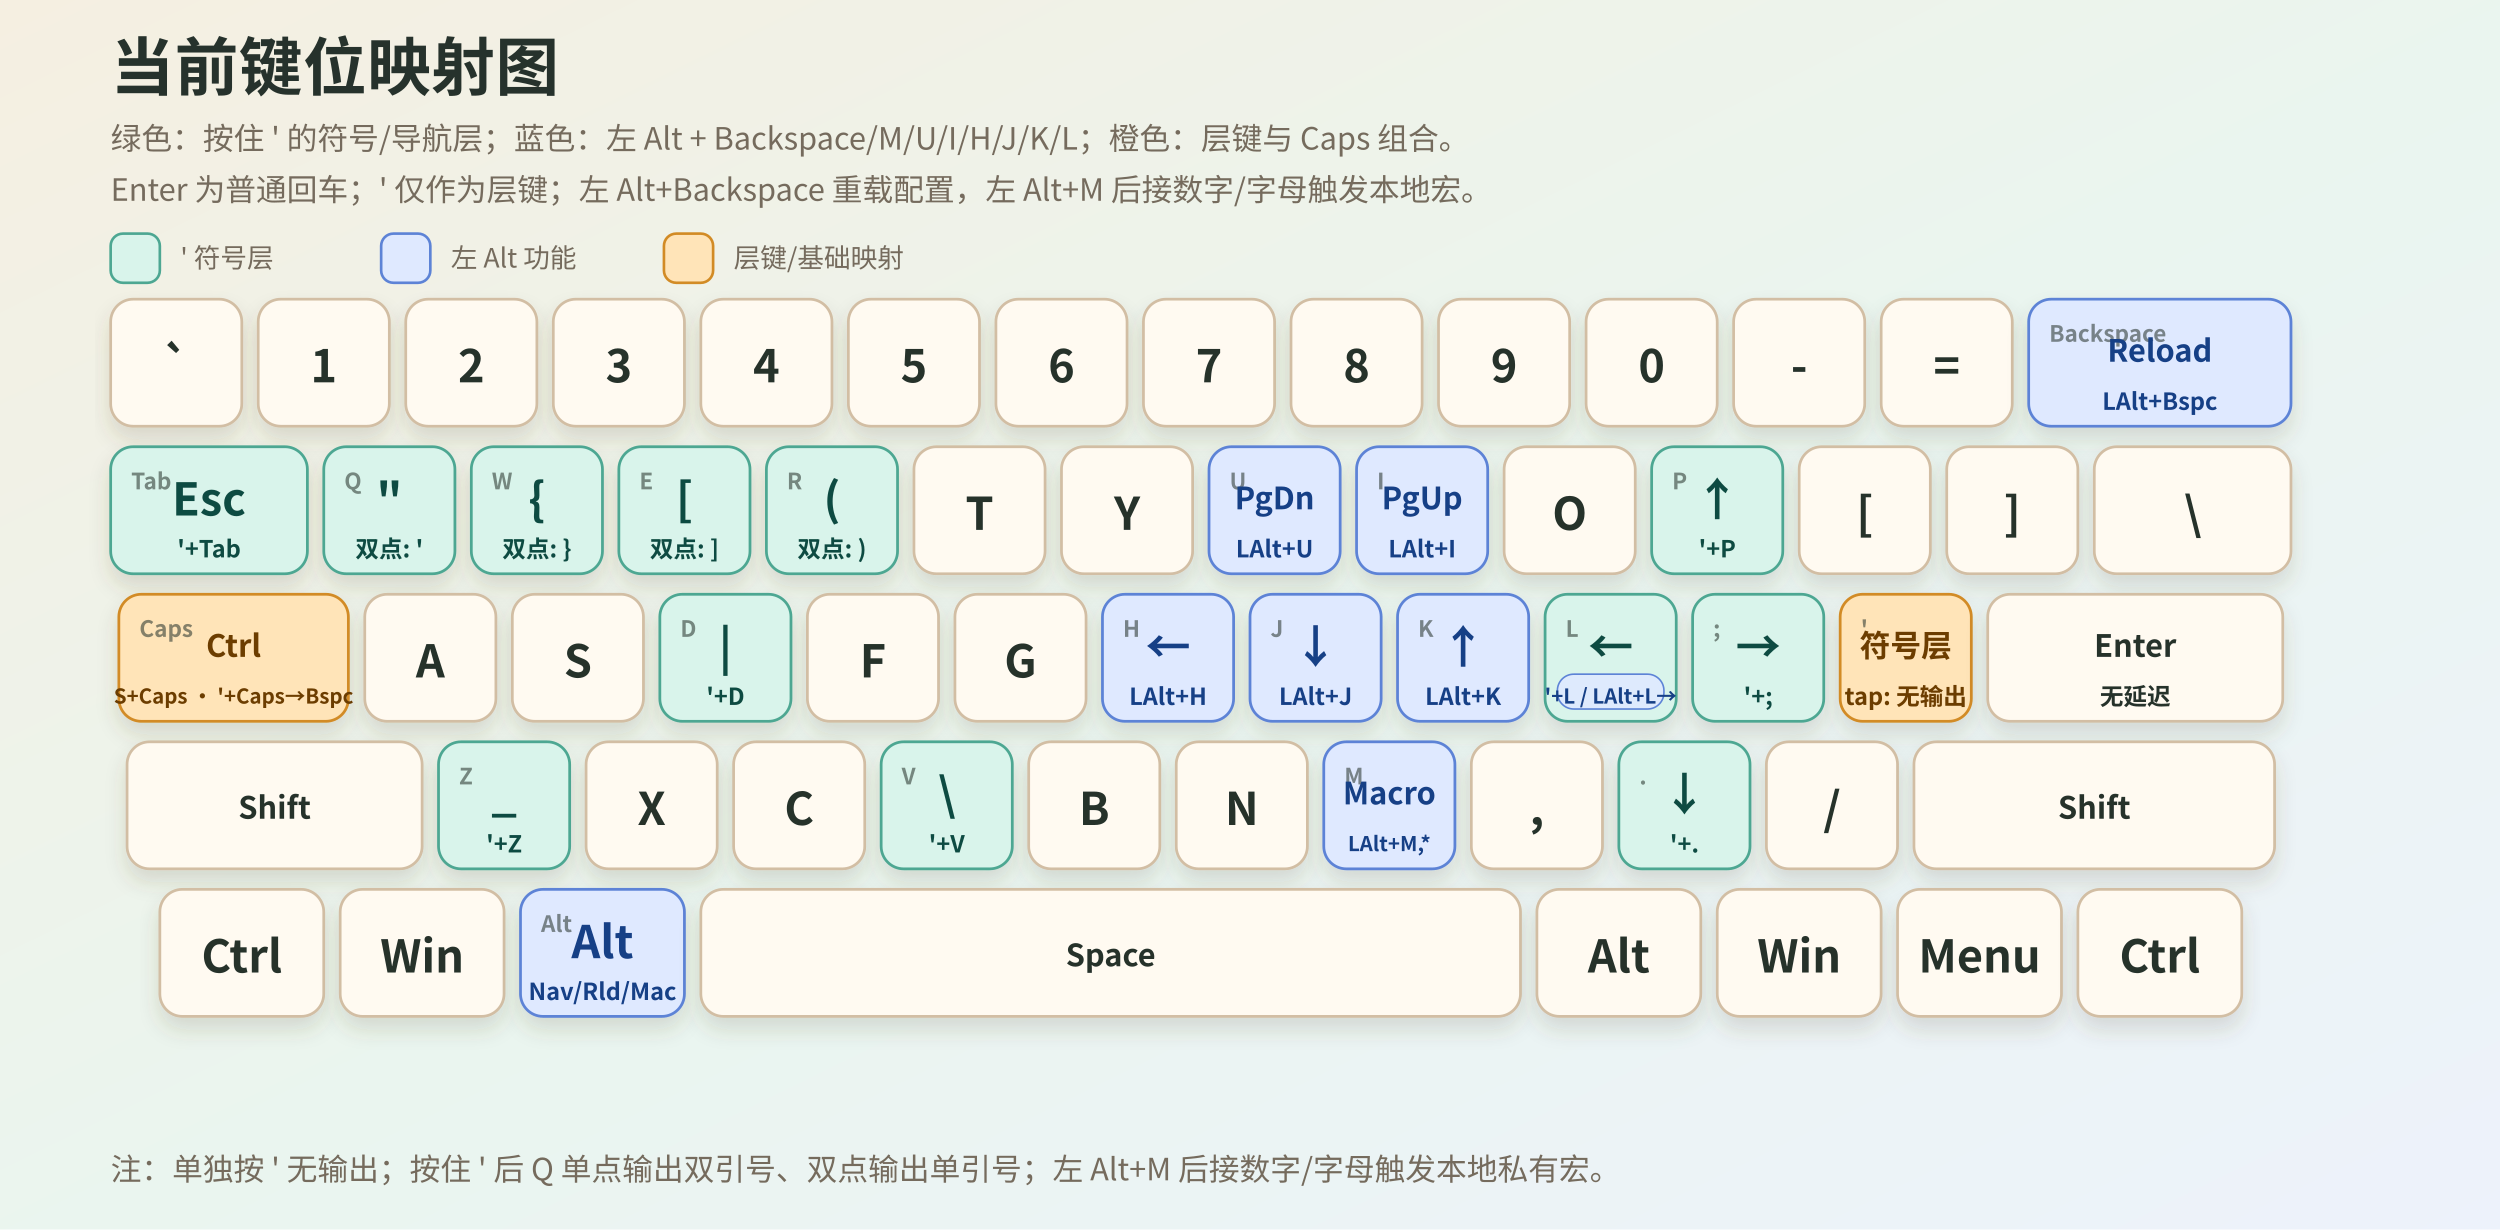
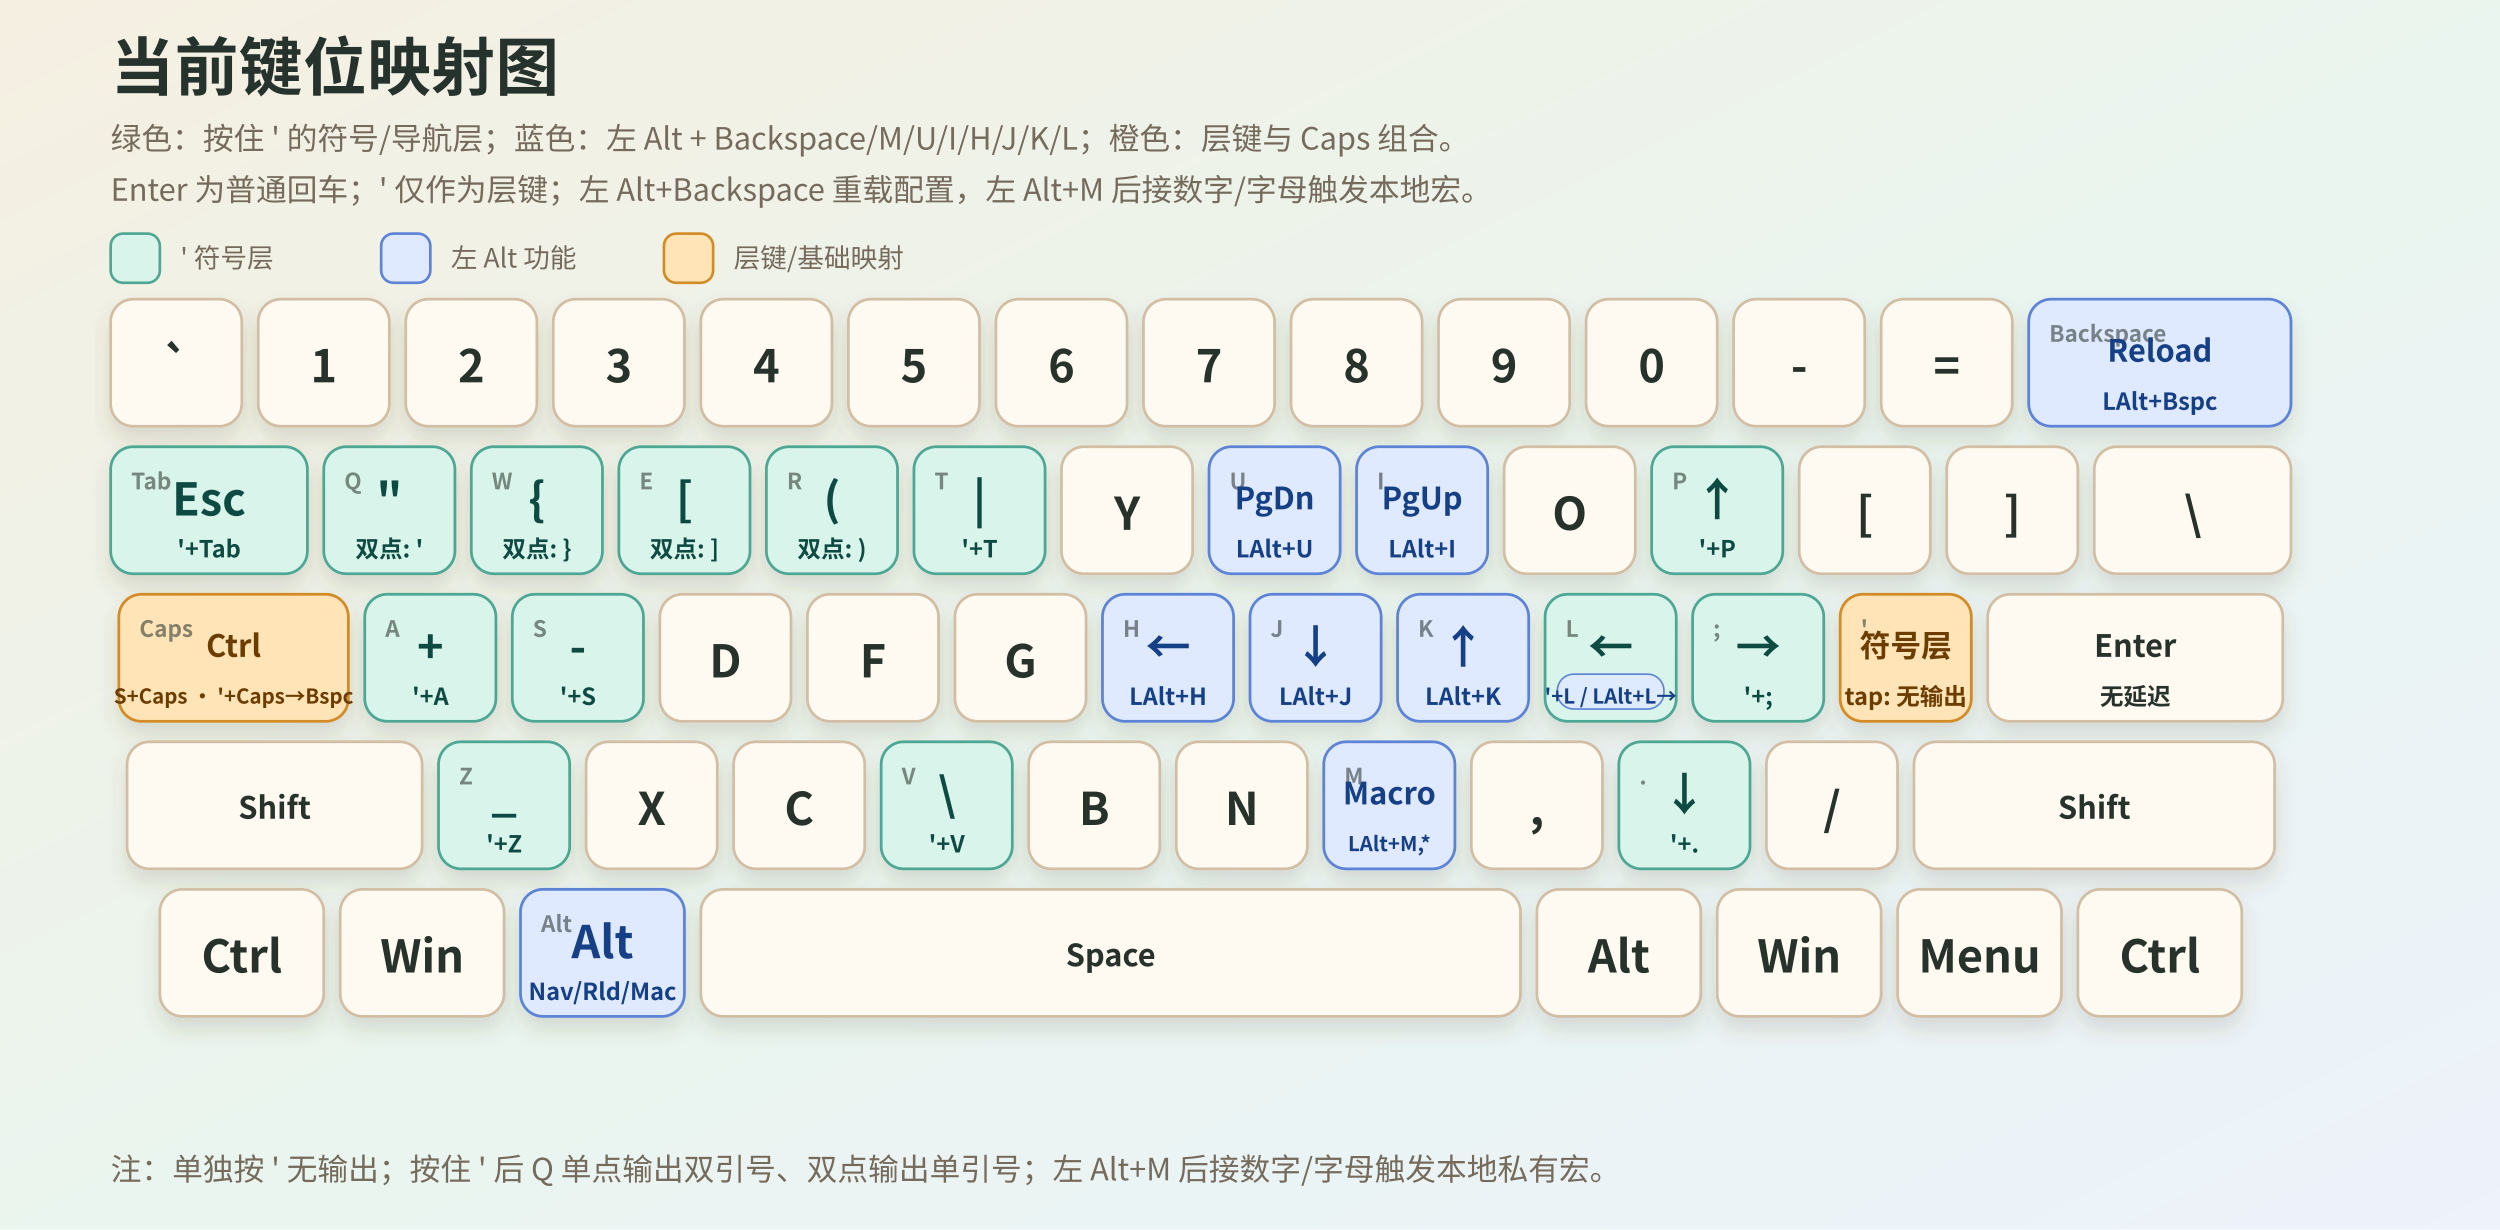
<svg xmlns="http://www.w3.org/2000/svg" width="1220" height="600" viewBox="0 0 1220 600">
  <defs>
    <linearGradient id="bg" x1="0" y1="0" x2="1" y2="1">
      <stop offset="0" stop-color="#f5efe1" />
      <stop offset="0.52" stop-color="#eaf5ef" />
      <stop offset="1" stop-color="#edf2fb" />
    </linearGradient>
    <filter id="shadow" x="-12%" y="-18%" width="124%" height="150%">
      <feDropShadow dx="0" dy="6" stdDeviation="5" flood-color="#5d4d35" flood-opacity="0.16" />
    </filter>
    <style>
      .title { font: 800 31px 'Noto Sans CJK SC', 'Source Han Sans SC', sans-serif; fill: #26322c; letter-spacing: .3px; }
      .subtitle { font: 15px 'Noto Sans CJK SC', 'Source Han Sans SC', sans-serif; fill: #756b5d; }
      .legend { font: 13px 'Noto Sans CJK SC', 'Source Han Sans SC', sans-serif; fill: #756b5d; dominant-baseline: middle; }
      .legendbox { stroke-width: 1.3; }
      .keywrap { filter: url(#shadow); }
      .key { stroke-width: 1.35; }
      .neutral { fill: #fffaf1; stroke: #d2bea4; }
      .quote { fill: #d9f4eb; stroke: #4da792; }
      .trigger { fill: #ffe4b8; stroke: #d28b25; }
      .alt { fill: #dfe9ff; stroke: #5d83d6; }
      .disabled { fill: #ece4dc; stroke: #aa9582; }
      .altchip { fill: rgba(223,233,255,.92); stroke: #5d83d6; stroke-width: .8; }
      .main { font: 800 22px 'Noto Sans CJK SC', 'Source Han Sans SC', sans-serif; fill: #26322c; dominant-baseline: central; }
      .wide { font-size: 15px; }
      .small { font: 700 11.5px 'Noto Sans CJK SC', 'Source Han Sans SC', sans-serif; dominant-baseline: central; }
      .tiny { font-size: 10px; }
      .phys { font: 800 11px 'Noto Sans CJK SC', 'Source Han Sans SC', sans-serif; fill: rgba(38,50,44,.56); dominant-baseline: central; }
      .neutral_text { fill: #26322c; }
      .quote_text { fill: #114c43; }
      .trigger_text { fill: #6c3d00; }
      .alt_text { fill: #163f86; }
      .disabled_text { fill: #8a7162; }
    </style>
  </defs>
  <rect width="100%" height="100%" fill="url(#bg)" />
  <text x="54" y="44" class="title">当前键位映射图</text>
  <text x="54" y="73" class="subtitle">绿色：按住 ' 的符号/导航层；蓝色：左 Alt + Backspace/M/U/I/H/J/K/L；橙色：层键与 Caps 组合。</text>
  <text x="54" y="98" class="subtitle">Enter 为普通回车；' 仅作为层键；左 Alt+Backspace 重载配置，左 Alt+M 后接数字/字母触发本地宏。</text>
  <rect x="54.0" y="114.0" width="24" height="24" rx="6" fill="#d9f4eb" stroke="#4da792" class="legendbox" />
  <text x="88.0" y="126.0" class="legend">' 符号层</text>
  <rect x="186.0" y="114.0" width="24" height="24" rx="6" fill="#dfe9ff" stroke="#5d83d6" class="legendbox" />
  <text x="220.0" y="126.0" class="legend">左 Alt 功能</text>
  <rect x="324.0" y="114.0" width="24" height="24" rx="6" fill="#ffe4b8" stroke="#d28b25" class="legendbox" />
  <text x="358.0" y="126.0" class="legend">层键/基础映射</text>
  <g class="keywrap">
    <rect x="54.0" y="146.0" width="64.0" height="62.0" rx="11" class="key neutral" />
    <text x="86.0" y="177.0" class="main neutral_text" text-anchor="middle">`</text>
  </g>
  <g class="keywrap">
    <rect x="126.0" y="146.0" width="64.0" height="62.0" rx="11" class="key neutral" />
    <text x="158.0" y="177.0" class="main neutral_text" text-anchor="middle">1</text>
  </g>
  <g class="keywrap">
    <rect x="198.0" y="146.0" width="64.0" height="62.0" rx="11" class="key neutral" />
    <text x="230.0" y="177.0" class="main neutral_text" text-anchor="middle">2</text>
  </g>
  <g class="keywrap">
    <rect x="270.0" y="146.0" width="64.0" height="62.0" rx="11" class="key neutral" />
    <text x="302.0" y="177.0" class="main neutral_text" text-anchor="middle">3</text>
  </g>
  <g class="keywrap">
    <rect x="342.0" y="146.0" width="64.0" height="62.0" rx="11" class="key neutral" />
    <text x="374.0" y="177.0" class="main neutral_text" text-anchor="middle">4</text>
  </g>
  <g class="keywrap">
    <rect x="414.0" y="146.0" width="64.0" height="62.0" rx="11" class="key neutral" />
    <text x="446.0" y="177.0" class="main neutral_text" text-anchor="middle">5</text>
  </g>
  <g class="keywrap">
    <rect x="486.0" y="146.0" width="64.0" height="62.0" rx="11" class="key neutral" />
    <text x="518.0" y="177.0" class="main neutral_text" text-anchor="middle">6</text>
  </g>
  <g class="keywrap">
    <rect x="558.0" y="146.0" width="64.0" height="62.0" rx="11" class="key neutral" />
    <text x="590.0" y="177.0" class="main neutral_text" text-anchor="middle">7</text>
  </g>
  <g class="keywrap">
    <rect x="630.0" y="146.0" width="64.0" height="62.0" rx="11" class="key neutral" />
    <text x="662.0" y="177.0" class="main neutral_text" text-anchor="middle">8</text>
  </g>
  <g class="keywrap">
    <rect x="702.0" y="146.0" width="64.0" height="62.0" rx="11" class="key neutral" />
    <text x="734.0" y="177.0" class="main neutral_text" text-anchor="middle">9</text>
  </g>
  <g class="keywrap">
    <rect x="774.0" y="146.0" width="64.0" height="62.0" rx="11" class="key neutral" />
    <text x="806.0" y="177.0" class="main neutral_text" text-anchor="middle">0</text>
  </g>
  <g class="keywrap">
    <rect x="846.0" y="146.0" width="64.0" height="62.0" rx="11" class="key neutral" />
    <text x="878.0" y="177.0" class="main neutral_text" text-anchor="middle">-</text>
  </g>
  <g class="keywrap">
    <rect x="918.0" y="146.0" width="64.0" height="62.0" rx="11" class="key neutral" />
    <text x="950.0" y="177.0" class="main neutral_text" text-anchor="middle">=</text>
  </g>
  <g class="keywrap">
    <rect x="990.0" y="146.0" width="128.0" height="62.0" rx="11" class="key alt" />
    <text x="1000.0" y="162.0" class="phys" text-anchor="start">Backspace</text>
    <text x="1054.0" y="170.0" class="main alt_text wide" text-anchor="middle">Reload</text>
    <text x="1054.0" y="195.0" class="small alt_text" text-anchor="middle">LAlt+Bspc</text>
  </g>
  <g class="keywrap">
    <rect x="54.0" y="218.0" width="96.0" height="62.0" rx="11" class="key quote" />
    <text x="64.0" y="234.0" class="phys" text-anchor="start">Tab</text>
    <text x="102.0" y="242.0" class="main quote_text" text-anchor="middle">Esc</text>
    <text x="102.0" y="267.0" class="small quote_text" text-anchor="middle">'+Tab</text>
  </g>
  <g class="keywrap">
    <rect x="158.0" y="218.0" width="64.0" height="62.0" rx="11" class="key quote" />
    <text x="168.0" y="234.0" class="phys" text-anchor="start">Q</text>
    <text x="190.0" y="242.0" class="main quote_text" text-anchor="middle">"</text>
    <text x="190.0" y="267.0" class="small quote_text" text-anchor="middle">双点: '</text>
  </g>
  <g class="keywrap">
    <rect x="230.0" y="218.0" width="64.0" height="62.0" rx="11" class="key quote" />
    <text x="240.0" y="234.0" class="phys" text-anchor="start">W</text>
    <text x="262.0" y="242.0" class="main quote_text" text-anchor="middle">{</text>
    <text x="262.0" y="267.0" class="small quote_text" text-anchor="middle">双点: }</text>
  </g>
  <g class="keywrap">
    <rect x="302.0" y="218.0" width="64.0" height="62.0" rx="11" class="key quote" />
    <text x="312.0" y="234.0" class="phys" text-anchor="start">E</text>
    <text x="334.0" y="242.0" class="main quote_text" text-anchor="middle">[</text>
    <text x="334.0" y="267.0" class="small quote_text" text-anchor="middle">双点: ]</text>
  </g>
  <g class="keywrap">
    <rect x="374.0" y="218.0" width="64.0" height="62.0" rx="11" class="key quote" />
    <text x="384.0" y="234.0" class="phys" text-anchor="start">R</text>
    <text x="406.0" y="242.0" class="main quote_text" text-anchor="middle">(</text>
    <text x="406.0" y="267.0" class="small quote_text" text-anchor="middle">双点: )</text>
  </g>
  <g class="keywrap">
-     <rect x="446.0" y="218.0" width="64.0" height="62.0" rx="11" class="key neutral" />
-     <text x="478.0" y="249.0" class="main neutral_text" text-anchor="middle">T</text>
+     <rect x="446.0" y="218.0" width="64.0" height="62.0" rx="11" class="key quote" />
+     <text x="456.0" y="234.0" class="phys" text-anchor="start">T</text>
+     <text x="478.0" y="242.0" class="main quote_text" text-anchor="middle">|</text>
+     <text x="478.0" y="267.0" class="small quote_text" text-anchor="middle">'+T</text>
  </g>
  <g class="keywrap">
    <rect x="518.0" y="218.0" width="64.0" height="62.0" rx="11" class="key neutral" />
    <text x="550.0" y="249.0" class="main neutral_text" text-anchor="middle">Y</text>
  </g>
  <g class="keywrap">
    <rect x="590.0" y="218.0" width="64.0" height="62.0" rx="11" class="key alt" />
    <text x="600.0" y="234.0" class="phys" text-anchor="start">U</text>
    <text x="622.0" y="242.0" class="main alt_text wide" text-anchor="middle">PgDn</text>
    <text x="622.0" y="267.0" class="small alt_text" text-anchor="middle">LAlt+U</text>
  </g>
  <g class="keywrap">
    <rect x="662.0" y="218.0" width="64.0" height="62.0" rx="11" class="key alt" />
    <text x="672.0" y="234.0" class="phys" text-anchor="start">I</text>
    <text x="694.0" y="242.0" class="main alt_text wide" text-anchor="middle">PgUp</text>
    <text x="694.0" y="267.0" class="small alt_text" text-anchor="middle">LAlt+I</text>
  </g>
  <g class="keywrap">
    <rect x="734.0" y="218.0" width="64.0" height="62.0" rx="11" class="key neutral" />
    <text x="766.0" y="249.0" class="main neutral_text" text-anchor="middle">O</text>
  </g>
  <g class="keywrap">
    <rect x="806.0" y="218.0" width="64.0" height="62.0" rx="11" class="key quote" />
    <text x="816.0" y="234.0" class="phys" text-anchor="start">P</text>
    <text x="838.0" y="242.0" class="main quote_text" text-anchor="middle">↑</text>
    <text x="838.0" y="267.0" class="small quote_text" text-anchor="middle">'+P</text>
  </g>
  <g class="keywrap">
    <rect x="878.0" y="218.0" width="64.0" height="62.0" rx="11" class="key neutral" />
    <text x="910.0" y="249.0" class="main neutral_text" text-anchor="middle">[</text>
  </g>
  <g class="keywrap">
    <rect x="950.0" y="218.0" width="64.0" height="62.0" rx="11" class="key neutral" />
    <text x="982.0" y="249.0" class="main neutral_text" text-anchor="middle">]</text>
  </g>
  <g class="keywrap">
    <rect x="1022.0" y="218.0" width="96.0" height="62.0" rx="11" class="key neutral" />
    <text x="1070.0" y="249.0" class="main neutral_text" text-anchor="middle">\</text>
  </g>
  <g class="keywrap">
    <rect x="58.0" y="290.0" width="112.0" height="62.0" rx="11" class="key trigger" />
    <text x="68.0" y="306.0" class="phys" text-anchor="start">Caps</text>
    <text x="114.0" y="314.0" class="main trigger_text wide" text-anchor="middle">Ctrl</text>
    <text x="114.0" y="339.0" class="small trigger_text tiny" text-anchor="middle">S+Caps · '+Caps→Bspc</text>
  </g>
  <g class="keywrap">
-     <rect x="178.0" y="290.0" width="64.0" height="62.0" rx="11" class="key neutral" />
-     <text x="210.0" y="321.0" class="main neutral_text" text-anchor="middle">A</text>
-   </g>
-   <g class="keywrap">
-     <rect x="250.0" y="290.0" width="64.0" height="62.0" rx="11" class="key neutral" />
-     <text x="282.0" y="321.0" class="main neutral_text" text-anchor="middle">S</text>
-   </g>
-   <g class="keywrap">
-     <rect x="322.0" y="290.0" width="64.0" height="62.0" rx="11" class="key quote" />
-     <text x="332.0" y="306.0" class="phys" text-anchor="start">D</text>
-     <text x="354.0" y="314.0" class="main quote_text" text-anchor="middle">|</text>
-     <text x="354.0" y="339.0" class="small quote_text" text-anchor="middle">'+D</text>
+     <rect x="178.0" y="290.0" width="64.0" height="62.0" rx="11" class="key quote" />
+     <text x="188.0" y="306.0" class="phys" text-anchor="start">A</text>
+     <text x="210.0" y="314.0" class="main quote_text" text-anchor="middle">+</text>
+     <text x="210.0" y="339.0" class="small quote_text" text-anchor="middle">'+A</text>
+   </g>
+   <g class="keywrap">
+     <rect x="250.0" y="290.0" width="64.0" height="62.0" rx="11" class="key quote" />
+     <text x="260.0" y="306.0" class="phys" text-anchor="start">S</text>
+     <text x="282.0" y="314.0" class="main quote_text" text-anchor="middle">-</text>
+     <text x="282.0" y="339.0" class="small quote_text" text-anchor="middle">'+S</text>
+   </g>
+   <g class="keywrap">
+     <rect x="322.0" y="290.0" width="64.0" height="62.0" rx="11" class="key neutral" />
+     <text x="354.0" y="321.0" class="main neutral_text" text-anchor="middle">D</text>
  </g>
  <g class="keywrap">
    <rect x="394.0" y="290.0" width="64.0" height="62.0" rx="11" class="key neutral" />
    <text x="426.0" y="321.0" class="main neutral_text" text-anchor="middle">F</text>
  </g>
  <g class="keywrap">
    <rect x="466.0" y="290.0" width="64.0" height="62.0" rx="11" class="key neutral" />
    <text x="498.0" y="321.0" class="main neutral_text" text-anchor="middle">G</text>
  </g>
  <g class="keywrap">
    <rect x="538.0" y="290.0" width="64.0" height="62.0" rx="11" class="key alt" />
    <text x="548.0" y="306.0" class="phys" text-anchor="start">H</text>
    <text x="570.0" y="314.0" class="main alt_text" text-anchor="middle">←</text>
    <text x="570.0" y="339.0" class="small alt_text" text-anchor="middle">LAlt+H</text>
  </g>
  <g class="keywrap">
    <rect x="610.0" y="290.0" width="64.0" height="62.0" rx="11" class="key alt" />
    <text x="620.0" y="306.0" class="phys" text-anchor="start">J</text>
    <text x="642.0" y="314.0" class="main alt_text" text-anchor="middle">↓</text>
    <text x="642.0" y="339.0" class="small alt_text" text-anchor="middle">LAlt+J</text>
  </g>
  <g class="keywrap">
    <rect x="682.0" y="290.0" width="64.0" height="62.0" rx="11" class="key alt" />
    <text x="692.0" y="306.0" class="phys" text-anchor="start">K</text>
    <text x="714.0" y="314.0" class="main alt_text" text-anchor="middle">↑</text>
    <text x="714.0" y="339.0" class="small alt_text" text-anchor="middle">LAlt+K</text>
  </g>
  <g class="keywrap">
    <rect x="754.0" y="290.0" width="64.0" height="62.0" rx="11" class="key quote" />
    <rect x="760.0" y="329.0" width="52.0" height="17" rx="8" class="altchip" />
    <text x="764.0" y="306.0" class="phys" text-anchor="start">L</text>
    <text x="786.0" y="314.0" class="main quote_text" text-anchor="middle">←</text>
    <text x="786.0" y="339.0" class="small alt_text tiny" text-anchor="middle">'+L / LAlt+L→</text>
  </g>
  <g class="keywrap">
    <rect x="826.0" y="290.0" width="64.0" height="62.0" rx="11" class="key quote" />
    <text x="836.0" y="306.0" class="phys" text-anchor="start">;</text>
    <text x="858.0" y="314.0" class="main quote_text" text-anchor="middle">→</text>
    <text x="858.0" y="339.0" class="small quote_text" text-anchor="middle">'+;</text>
  </g>
  <g class="keywrap">
    <rect x="898.0" y="290.0" width="64.0" height="62.0" rx="11" class="key trigger" />
    <text x="908.0" y="306.0" class="phys" text-anchor="start">'</text>
    <text x="930.0" y="314.0" class="main trigger_text wide" text-anchor="middle">符号层</text>
    <text x="930.0" y="339.0" class="small trigger_text" text-anchor="middle">tap: 无输出</text>
  </g>
  <g class="keywrap">
    <rect x="970.0" y="290.0" width="144.0" height="62.0" rx="11" class="key neutral" />
    <text x="1042.0" y="314.0" class="main neutral_text wide" text-anchor="middle">Enter</text>
    <text x="1042.0" y="339.0" class="small neutral_text" text-anchor="middle">无延迟</text>
  </g>
  <g class="keywrap">
    <rect x="62.0" y="362.0" width="144.0" height="62.0" rx="11" class="key neutral" />
    <text x="134.0" y="393.0" class="main neutral_text wide" text-anchor="middle">Shift</text>
  </g>
  <g class="keywrap">
    <rect x="214.0" y="362.0" width="64.0" height="62.0" rx="11" class="key quote" />
    <text x="224.0" y="378.0" class="phys" text-anchor="start">Z</text>
    <text x="246.0" y="386.0" class="main quote_text" text-anchor="middle">_</text>
    <text x="246.0" y="411.0" class="small quote_text" text-anchor="middle">'+Z</text>
  </g>
  <g class="keywrap">
    <rect x="286.0" y="362.0" width="64.0" height="62.0" rx="11" class="key neutral" />
    <text x="318.0" y="393.0" class="main neutral_text" text-anchor="middle">X</text>
  </g>
  <g class="keywrap">
    <rect x="358.0" y="362.0" width="64.0" height="62.0" rx="11" class="key neutral" />
    <text x="390.0" y="393.0" class="main neutral_text" text-anchor="middle">C</text>
  </g>
  <g class="keywrap">
    <rect x="430.0" y="362.0" width="64.0" height="62.0" rx="11" class="key quote" />
    <text x="440.0" y="378.0" class="phys" text-anchor="start">V</text>
    <text x="462.0" y="386.0" class="main quote_text" text-anchor="middle">\</text>
    <text x="462.0" y="411.0" class="small quote_text" text-anchor="middle">'+V</text>
  </g>
  <g class="keywrap">
    <rect x="502.0" y="362.0" width="64.0" height="62.0" rx="11" class="key neutral" />
    <text x="534.0" y="393.0" class="main neutral_text" text-anchor="middle">B</text>
  </g>
  <g class="keywrap">
    <rect x="574.0" y="362.0" width="64.0" height="62.0" rx="11" class="key neutral" />
    <text x="606.0" y="393.0" class="main neutral_text" text-anchor="middle">N</text>
  </g>
  <g class="keywrap">
    <rect x="646.0" y="362.0" width="64.0" height="62.0" rx="11" class="key alt" />
    <text x="656.0" y="378.0" class="phys" text-anchor="start">M</text>
    <text x="678.0" y="386.0" class="main alt_text wide" text-anchor="middle">Macro</text>
    <text x="678.0" y="411.0" class="small alt_text tiny" text-anchor="middle">LAlt+M,*</text>
  </g>
  <g class="keywrap">
    <rect x="718.0" y="362.0" width="64.0" height="62.0" rx="11" class="key neutral" />
    <text x="750.0" y="393.0" class="main neutral_text" text-anchor="middle">,</text>
  </g>
  <g class="keywrap">
    <rect x="790.0" y="362.0" width="64.0" height="62.0" rx="11" class="key quote" />
    <text x="800.0" y="378.0" class="phys" text-anchor="start">.</text>
    <text x="822.0" y="386.0" class="main quote_text" text-anchor="middle">↓</text>
    <text x="822.0" y="411.0" class="small quote_text" text-anchor="middle">'+.</text>
  </g>
  <g class="keywrap">
    <rect x="862.0" y="362.0" width="64.0" height="62.0" rx="11" class="key neutral" />
    <text x="894.0" y="393.0" class="main neutral_text" text-anchor="middle">/</text>
  </g>
  <g class="keywrap">
    <rect x="934.0" y="362.0" width="176.0" height="62.0" rx="11" class="key neutral" />
    <text x="1022.0" y="393.0" class="main neutral_text wide" text-anchor="middle">Shift</text>
  </g>
  <g class="keywrap">
    <rect x="78.0" y="434.0" width="80.0" height="62.0" rx="11" class="key neutral" />
    <text x="118.0" y="465.0" class="main neutral_text" text-anchor="middle">Ctrl</text>
  </g>
  <g class="keywrap">
    <rect x="166.0" y="434.0" width="80.0" height="62.0" rx="11" class="key neutral" />
    <text x="206.0" y="465.0" class="main neutral_text" text-anchor="middle">Win</text>
  </g>
  <g class="keywrap">
    <rect x="254.0" y="434.0" width="80.0" height="62.0" rx="11" class="key alt" />
    <text x="264.0" y="450.0" class="phys" text-anchor="start">Alt</text>
    <text x="294.0" y="458.0" class="main alt_text" text-anchor="middle">Alt</text>
    <text x="294.0" y="483.0" class="small alt_text" text-anchor="middle">Nav/Rld/Mac</text>
  </g>
  <g class="keywrap">
    <rect x="342.0" y="434.0" width="400.0" height="62.0" rx="11" class="key neutral" />
    <text x="542.0" y="465.0" class="main neutral_text wide" text-anchor="middle">Space</text>
  </g>
  <g class="keywrap">
    <rect x="750.0" y="434.0" width="80.0" height="62.0" rx="11" class="key neutral" />
    <text x="790.0" y="465.0" class="main neutral_text" text-anchor="middle">Alt</text>
  </g>
  <g class="keywrap">
    <rect x="838.0" y="434.0" width="80.0" height="62.0" rx="11" class="key neutral" />
    <text x="878.0" y="465.0" class="main neutral_text" text-anchor="middle">Win</text>
  </g>
  <g class="keywrap">
    <rect x="926.0" y="434.0" width="80.0" height="62.0" rx="11" class="key neutral" />
    <text x="966.0" y="465.0" class="main neutral_text" text-anchor="middle">Menu</text>
  </g>
  <g class="keywrap">
    <rect x="1014.0" y="434.0" width="80.0" height="62.0" rx="11" class="key neutral" />
    <text x="1054.0" y="465.0" class="main neutral_text" text-anchor="middle">Ctrl</text>
  </g>
  <text x="54" y="576" class="subtitle">注：单独按 ' 无输出；按住 ' 后 Q 单点输出双引号、双点输出单引号；左 Alt+M 后接数字/字母触发本地私有宏。</text>
</svg>
